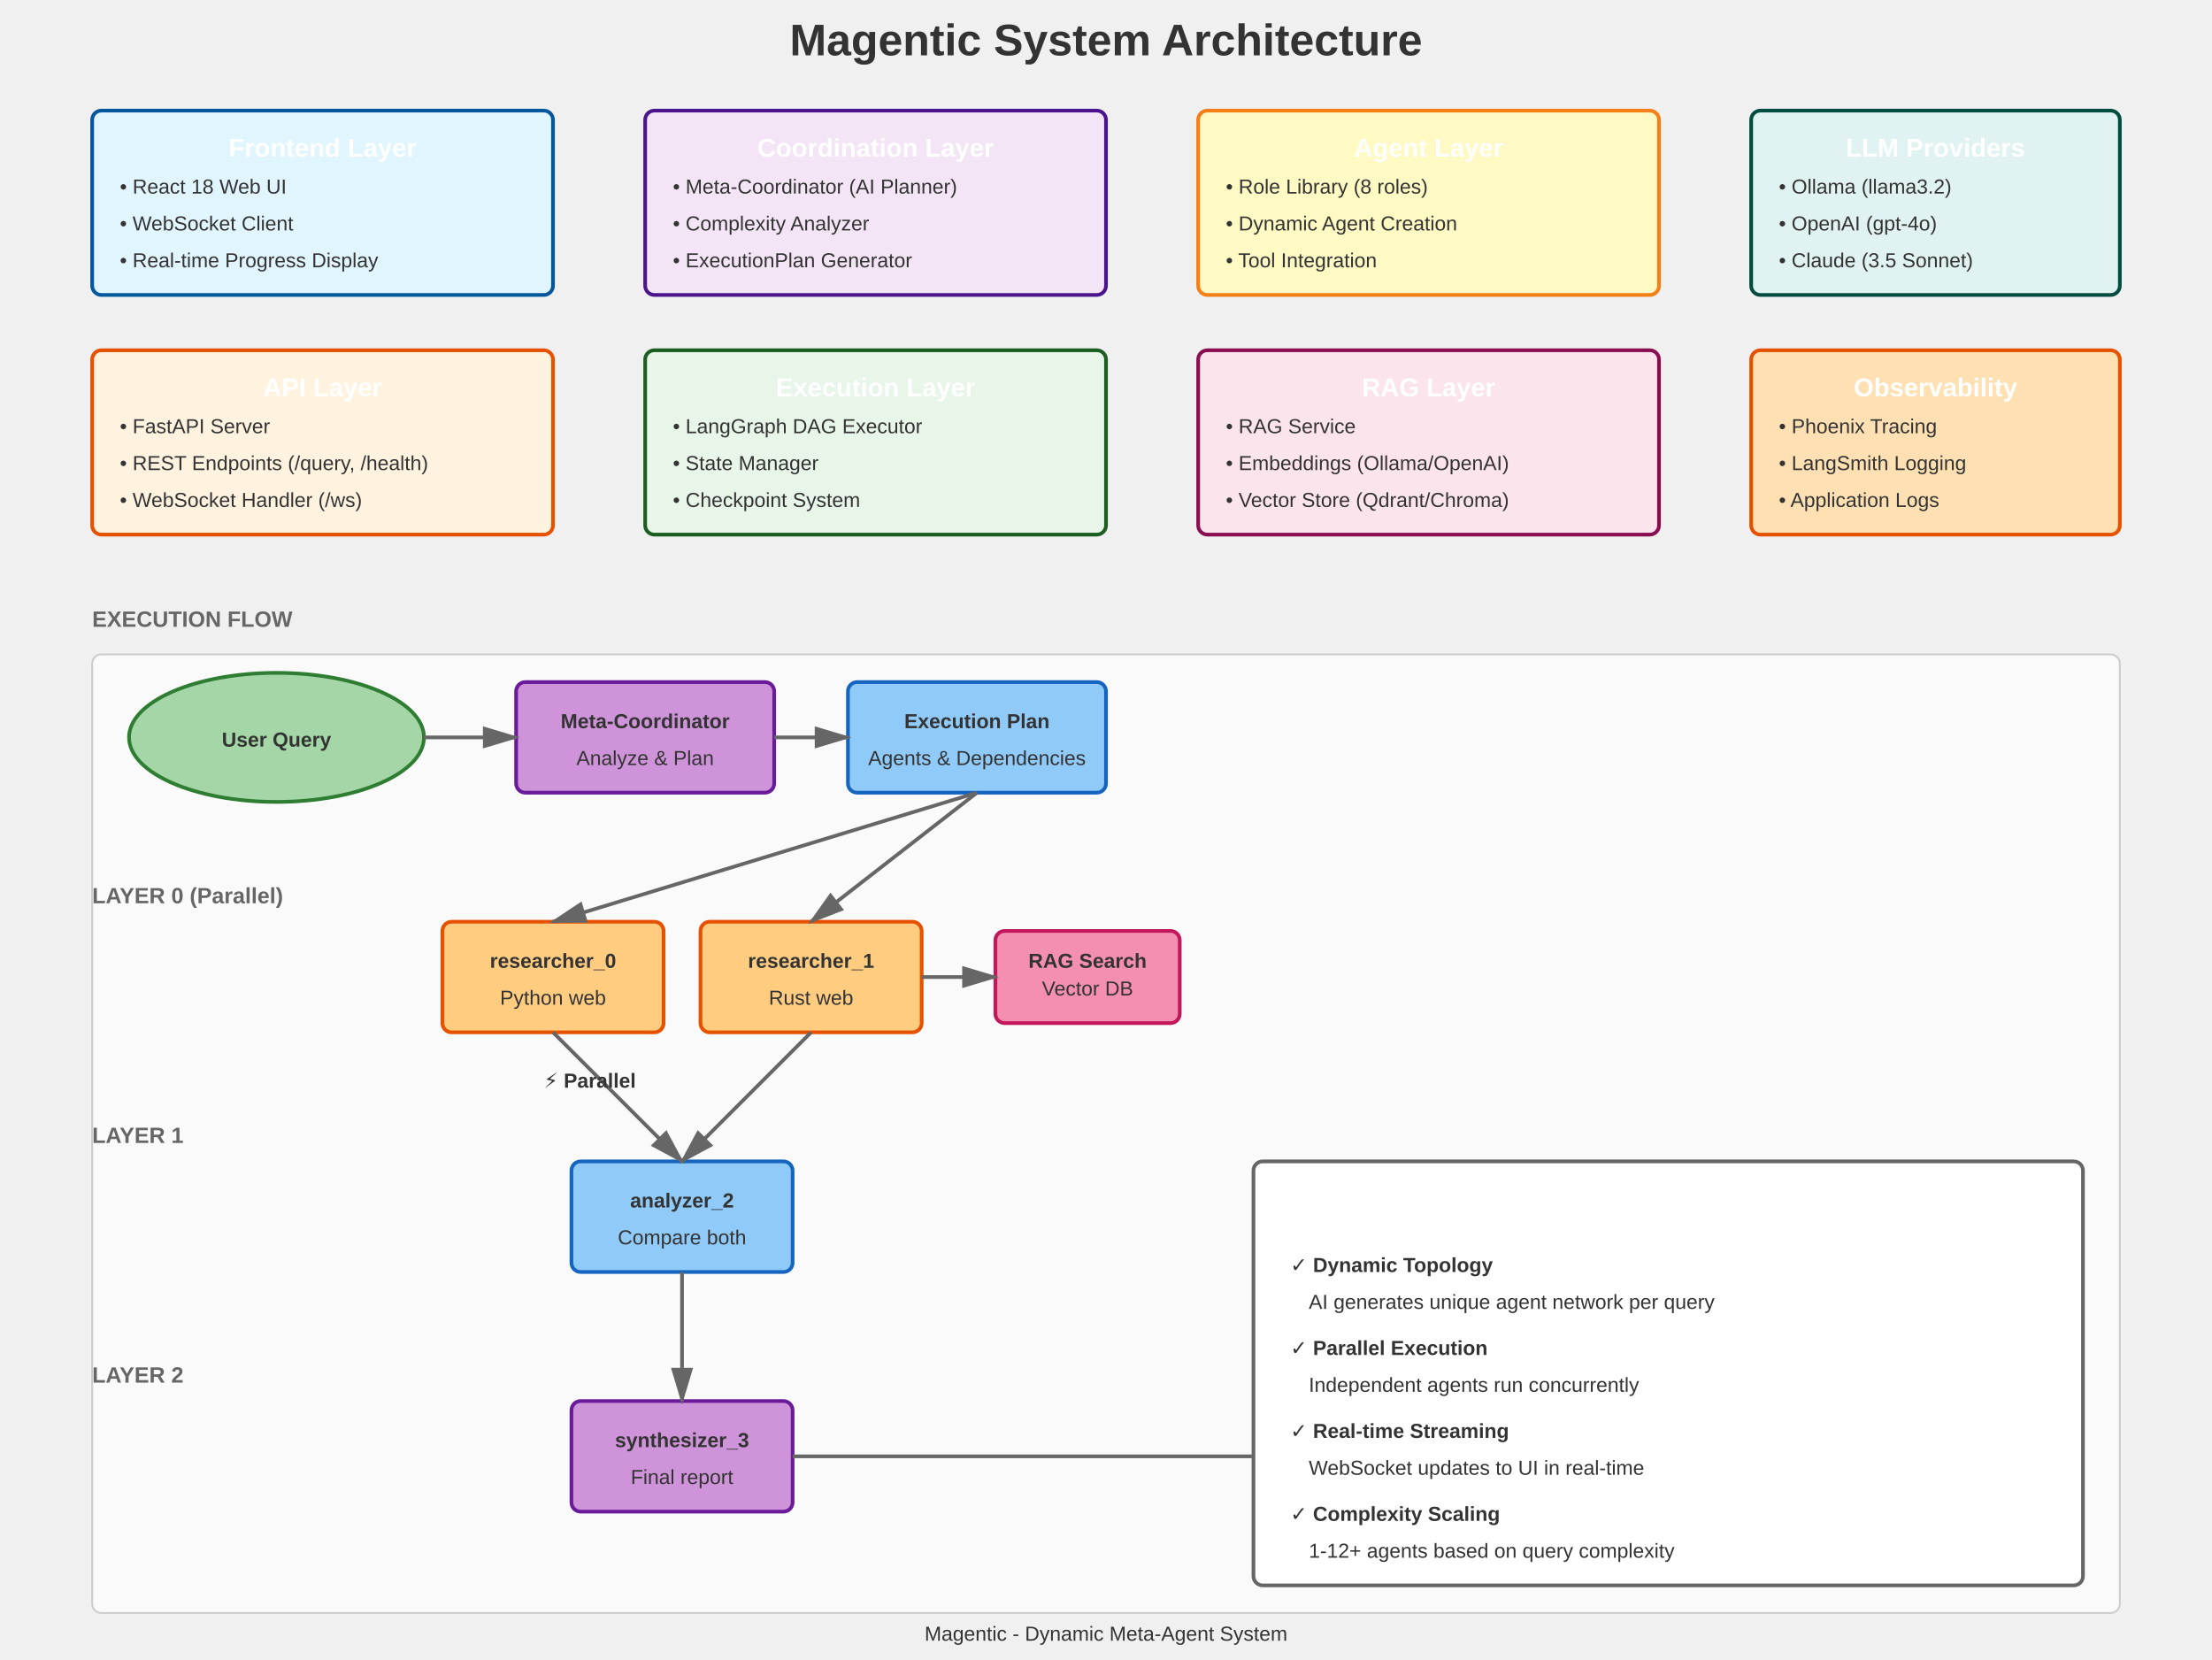
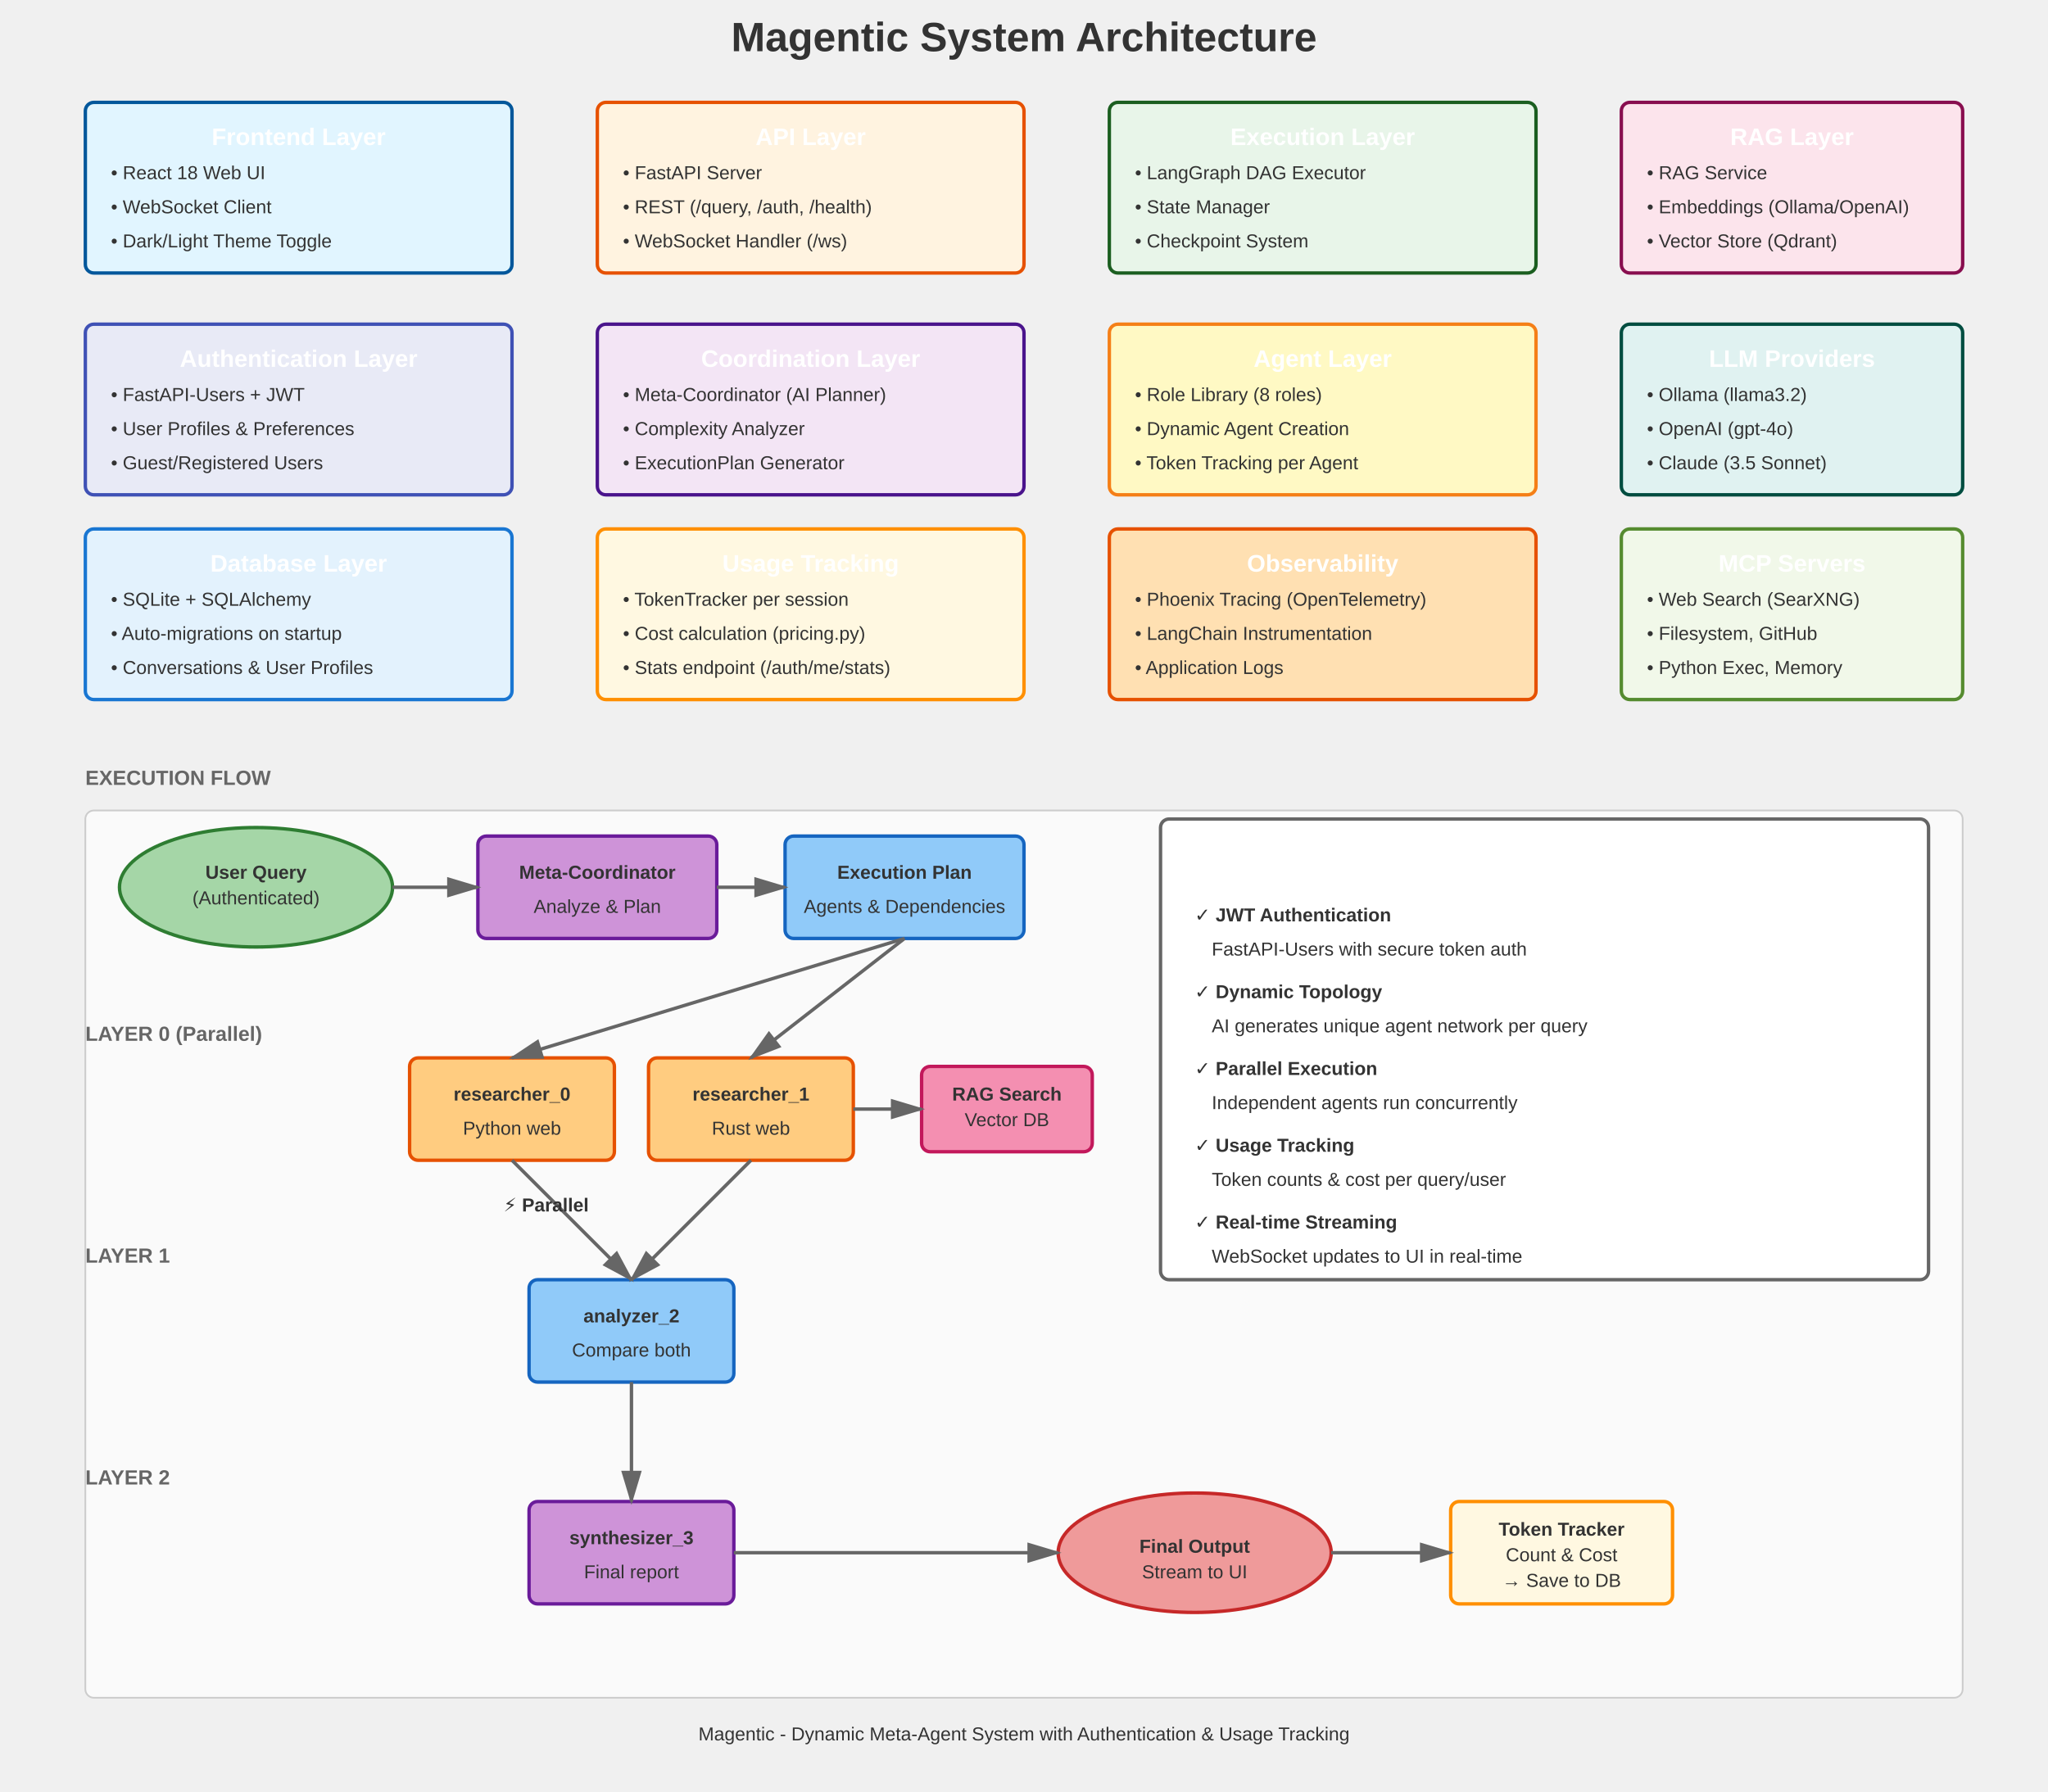
- <svg xmlns="http://www.w3.org/2000/svg" width="1200" height="900">
+ <svg xmlns="http://www.w3.org/2000/svg" width="1200" height="1050">
  <defs>
    <style>
      .title { font-family: Arial, sans-serif; font-size: 24px; font-weight: bold; fill: #333; }
      .box-title { font-family: Arial, sans-serif; font-size: 14px; font-weight: bold; fill: #fff; }
      .box-text { font-family: Arial, sans-serif; font-size: 11px; fill: #333; }
      .arrow { stroke: #666; stroke-width: 2; fill: none; marker-end: url(#arrowhead); }
      .layer-label { font-family: Arial, sans-serif; font-size: 12px; font-weight: bold; fill: #666; }
    </style>
    <marker id="arrowhead" markerWidth="10" markerHeight="10" refX="9" refY="3" orient="auto">
      <polygon points="0 0, 10 3, 0 6" fill="#666" />
    </marker>
  </defs>
  <text x="600" y="30" text-anchor="middle" class="title">Magentic System Architecture</text>
  <g id="frontend">
    <rect x="50" y="60" width="250" height="100" fill="#e1f5ff" stroke="#01579b" stroke-width="2" rx="5" />
    <text x="175" y="85" text-anchor="middle" class="box-title" fill="#01579b">Frontend Layer</text>
    <text x="65" y="105" class="box-text">• React 18 Web UI</text>
    <text x="65" y="125" class="box-text">• WebSocket Client</text>
-     <text x="65" y="145" class="box-text">• Real-time Progress Display</text>
+     <text x="65" y="145" class="box-text">• Dark/Light Theme Toggle</text>
+   </g>
+   <g id="auth">
+     <rect x="50" y="190" width="250" height="100" fill="#e8eaf6" stroke="#3f51b5" stroke-width="2" rx="5" />
+     <text x="175" y="215" text-anchor="middle" class="box-title" fill="#3f51b5">Authentication Layer</text>
+     <text x="65" y="235" class="box-text">• FastAPI-Users + JWT</text>
+     <text x="65" y="255" class="box-text">• User Profiles &amp; Preferences</text>
+     <text x="65" y="275" class="box-text">• Guest/Registered Users</text>
  </g>
  <g id="api">
-     <rect x="50" y="190" width="250" height="100" fill="#fff3e0" stroke="#e65100" stroke-width="2" rx="5" />
-     <text x="175" y="215" text-anchor="middle" class="box-title" fill="#e65100">API Layer</text>
-     <text x="65" y="235" class="box-text">• FastAPI Server</text>
-     <text x="65" y="255" class="box-text">• REST Endpoints (/query, /health)</text>
-     <text x="65" y="275" class="box-text">• WebSocket Handler (/ws)</text>
+     <rect x="350" y="60" width="250" height="100" fill="#fff3e0" stroke="#e65100" stroke-width="2" rx="5" />
+     <text x="475" y="85" text-anchor="middle" class="box-title" fill="#e65100">API Layer</text>
+     <text x="365" y="105" class="box-text">• FastAPI Server</text>
+     <text x="365" y="125" class="box-text">• REST (/query, /auth, /health)</text>
+     <text x="365" y="145" class="box-text">• WebSocket Handler (/ws)</text>
  </g>
  <g id="coordination">
-     <rect x="350" y="60" width="250" height="100" fill="#f3e5f5" stroke="#4a148c" stroke-width="2" rx="5" />
-     <text x="475" y="85" text-anchor="middle" class="box-title" fill="#4a148c">Coordination Layer</text>
-     <text x="365" y="105" class="box-text">• Meta-Coordinator (AI Planner)</text>
-     <text x="365" y="125" class="box-text">• Complexity Analyzer</text>
-     <text x="365" y="145" class="box-text">• ExecutionPlan Generator</text>
+     <rect x="350" y="190" width="250" height="100" fill="#f3e5f5" stroke="#4a148c" stroke-width="2" rx="5" />
+     <text x="475" y="215" text-anchor="middle" class="box-title" fill="#4a148c">Coordination Layer</text>
+     <text x="365" y="235" class="box-text">• Meta-Coordinator (AI Planner)</text>
+     <text x="365" y="255" class="box-text">• Complexity Analyzer</text>
+     <text x="365" y="275" class="box-text">• ExecutionPlan Generator</text>
  </g>
  <g id="execution">
-     <rect x="350" y="190" width="250" height="100" fill="#e8f5e9" stroke="#1b5e20" stroke-width="2" rx="5" />
-     <text x="475" y="215" text-anchor="middle" class="box-title" fill="#1b5e20">Execution Layer</text>
-     <text x="365" y="235" class="box-text">• LangGraph DAG Executor</text>
-     <text x="365" y="255" class="box-text">• State Manager</text>
-     <text x="365" y="275" class="box-text">• Checkpoint System</text>
+     <rect x="650" y="60" width="250" height="100" fill="#e8f5e9" stroke="#1b5e20" stroke-width="2" rx="5" />
+     <text x="775" y="85" text-anchor="middle" class="box-title" fill="#1b5e20">Execution Layer</text>
+     <text x="665" y="105" class="box-text">• LangGraph DAG Executor</text>
+     <text x="665" y="125" class="box-text">• State Manager</text>
+     <text x="665" y="145" class="box-text">• Checkpoint System</text>
  </g>
  <g id="agents">
-     <rect x="650" y="60" width="250" height="100" fill="#fff9c4" stroke="#f57f17" stroke-width="2" rx="5" />
-     <text x="775" y="85" text-anchor="middle" class="box-title" fill="#f57f17">Agent Layer</text>
-     <text x="665" y="105" class="box-text">• Role Library (8 roles)</text>
-     <text x="665" y="125" class="box-text">• Dynamic Agent Creation</text>
-     <text x="665" y="145" class="box-text">• Tool Integration</text>
+     <rect x="650" y="190" width="250" height="100" fill="#fff9c4" stroke="#f57f17" stroke-width="2" rx="5" />
+     <text x="775" y="215" text-anchor="middle" class="box-title" fill="#f57f17">Agent Layer</text>
+     <text x="665" y="235" class="box-text">• Role Library (8 roles)</text>
+     <text x="665" y="255" class="box-text">• Dynamic Agent Creation</text>
+     <text x="665" y="275" class="box-text">• Token Tracking per Agent</text>
  </g>
  <g id="rag">
-     <rect x="650" y="190" width="250" height="100" fill="#fce4ec" stroke="#880e4f" stroke-width="2" rx="5" />
-     <text x="775" y="215" text-anchor="middle" class="box-title" fill="#880e4f">RAG Layer</text>
-     <text x="665" y="235" class="box-text">• RAG Service</text>
-     <text x="665" y="255" class="box-text">• Embeddings (Ollama/OpenAI)</text>
-     <text x="665" y="275" class="box-text">• Vector Store (Qdrant/Chroma)</text>
+     <rect x="950" y="60" width="200" height="100" fill="#fce4ec" stroke="#880e4f" stroke-width="2" rx="5" />
+     <text x="1050" y="85" text-anchor="middle" class="box-title" fill="#880e4f">RAG Layer</text>
+     <text x="965" y="105" class="box-text">• RAG Service</text>
+     <text x="965" y="125" class="box-text">• Embeddings (Ollama/OpenAI)</text>
+     <text x="965" y="145" class="box-text">• Vector Store (Qdrant)</text>
  </g>
  <g id="llm">
-     <rect x="950" y="60" width="200" height="100" fill="#e0f2f1" stroke="#004d40" stroke-width="2" rx="5" />
-     <text x="1050" y="85" text-anchor="middle" class="box-title" fill="#004d40">LLM Providers</text>
-     <text x="965" y="105" class="box-text">• Ollama (llama3.2)</text>
-     <text x="965" y="125" class="box-text">• OpenAI (gpt-4o)</text>
-     <text x="965" y="145" class="box-text">• Claude (3.5 Sonnet)</text>
+     <rect x="950" y="190" width="200" height="100" fill="#e0f2f1" stroke="#004d40" stroke-width="2" rx="5" />
+     <text x="1050" y="215" text-anchor="middle" class="box-title" fill="#004d40">LLM Providers</text>
+     <text x="965" y="235" class="box-text">• Ollama (llama3.2)</text>
+     <text x="965" y="255" class="box-text">• OpenAI (gpt-4o)</text>
+     <text x="965" y="275" class="box-text">• Claude (3.5 Sonnet)</text>
+   </g>
+   <g id="database">
+     <rect x="50" y="310" width="250" height="100" fill="#e3f2fd" stroke="#1976d2" stroke-width="2" rx="5" />
+     <text x="175" y="335" text-anchor="middle" class="box-title" fill="#1976d2">Database Layer</text>
+     <text x="65" y="355" class="box-text">• SQLite + SQLAlchemy</text>
+     <text x="65" y="375" class="box-text">• Auto-migrations on startup</text>
+     <text x="65" y="395" class="box-text">• Conversations &amp; User Profiles</text>
+   </g>
+   <g id="tokens">
+     <rect x="350" y="310" width="250" height="100" fill="#fff8e1" stroke="#ff8f00" stroke-width="2" rx="5" />
+     <text x="475" y="335" text-anchor="middle" class="box-title" fill="#ff8f00">Usage Tracking</text>
+     <text x="365" y="355" class="box-text">• TokenTracker per session</text>
+     <text x="365" y="375" class="box-text">• Cost calculation (pricing.py)</text>
+     <text x="365" y="395" class="box-text">• Stats endpoint (/auth/me/stats)</text>
  </g>
  <g id="observability">
-     <rect x="950" y="190" width="200" height="100" fill="#ffe0b2" stroke="#e65100" stroke-width="2" rx="5" />
-     <text x="1050" y="215" text-anchor="middle" class="box-title" fill="#e65100">Observability</text>
-     <text x="965" y="235" class="box-text">• Phoenix Tracing</text>
-     <text x="965" y="255" class="box-text">• LangSmith Logging</text>
-     <text x="965" y="275" class="box-text">• Application Logs</text>
+     <rect x="650" y="310" width="250" height="100" fill="#ffe0b2" stroke="#e65100" stroke-width="2" rx="5" />
+     <text x="775" y="335" text-anchor="middle" class="box-title" fill="#e65100">Observability</text>
+     <text x="665" y="355" class="box-text">• Phoenix Tracing (OpenTelemetry)</text>
+     <text x="665" y="375" class="box-text">• LangChain Instrumentation</text>
+     <text x="665" y="395" class="box-text">• Application Logs</text>
+   </g>
+   <g id="mcp">
+     <rect x="950" y="310" width="200" height="100" fill="#f1f8e9" stroke="#558b2f" stroke-width="2" rx="5" />
+     <text x="1050" y="335" text-anchor="middle" class="box-title" fill="#558b2f">MCP Servers</text>
+     <text x="965" y="355" class="box-text">• Web Search (SearXNG)</text>
+     <text x="965" y="375" class="box-text">• Filesystem, GitHub</text>
+     <text x="965" y="395" class="box-text">• Python Exec, Memory</text>
  </g>
  <g id="execution-flow">
-     <text x="50" y="340" class="layer-label">EXECUTION FLOW</text>
-     <rect x="50" y="355" width="1100" height="520" fill="#fafafa" stroke="#ccc" stroke-width="1" rx="5" />
-     <ellipse cx="150" cy="400" rx="80" ry="35" fill="#a5d6a7" stroke="#2e7d32" stroke-width="2" />
-     <text x="150" y="405" text-anchor="middle" class="box-text" font-weight="bold">User Query</text>
-     <rect x="280" y="370" width="140" height="60" fill="#ce93d8" stroke="#6a1b9a" stroke-width="2" rx="5" />
-     <text x="350" y="395" text-anchor="middle" class="box-text" font-weight="bold">Meta-Coordinator</text>
-     <text x="350" y="415" text-anchor="middle" class="box-text">Analyze &amp; Plan</text>
-     <rect x="460" y="370" width="140" height="60" fill="#90caf9" stroke="#1565c0" stroke-width="2" rx="5" />
-     <text x="530" y="395" text-anchor="middle" class="box-text" font-weight="bold">Execution Plan</text>
-     <text x="530" y="415" text-anchor="middle" class="box-text">Agents &amp; Dependencies</text>
-     <text x="50" y="490" class="layer-label">LAYER 0 (Parallel)</text>
-     <rect x="240" y="500" width="120" height="60" fill="#ffcc80" stroke="#e65100" stroke-width="2" rx="5" />
-     <text x="300" y="525" text-anchor="middle" class="box-text" font-weight="bold">researcher_0</text>
-     <text x="300" y="545" text-anchor="middle" class="box-text" font-size="9">Python web</text>
-     <rect x="380" y="500" width="120" height="60" fill="#ffcc80" stroke="#e65100" stroke-width="2" rx="5" />
-     <text x="440" y="525" text-anchor="middle" class="box-text" font-weight="bold">researcher_1</text>
-     <text x="440" y="545" text-anchor="middle" class="box-text" font-size="9">Rust web</text>
-     <rect x="540" y="505" width="100" height="50" fill="#f48fb1" stroke="#c2185b" stroke-width="2" rx="5" />
-     <text x="590" y="525" text-anchor="middle" class="box-text" font-weight="bold">RAG Search</text>
-     <text x="590" y="540" text-anchor="middle" class="box-text" font-size="9">Vector DB</text>
-     <text x="50" y="620" class="layer-label">LAYER 1</text>
-     <rect x="310" y="630" width="120" height="60" fill="#90caf9" stroke="#1565c0" stroke-width="2" rx="5" />
-     <text x="370" y="655" text-anchor="middle" class="box-text" font-weight="bold">analyzer_2</text>
-     <text x="370" y="675" text-anchor="middle" class="box-text" font-size="9">Compare both</text>
-     <text x="50" y="750" class="layer-label">LAYER 2</text>
-     <rect x="310" y="760" width="120" height="60" fill="#ce93d8" stroke="#6a1b9a" stroke-width="2" rx="5" />
-     <text x="370" y="785" text-anchor="middle" class="box-text" font-weight="bold">synthesizer_3</text>
-     <text x="370" y="805" text-anchor="middle" class="box-text" font-size="9">Final report</text>
-     <ellipse cx="1000" cy="790" rx="80" ry="35" fill="#ef9a9a" stroke="#c62828" stroke-width="2" />
-     <text x="1000" y="790" text-anchor="middle" class="box-text" font-weight="bold">Final Output</text>
-     <text x="1000" y="805" text-anchor="middle" class="box-text" font-size="9">Stream to UI</text>
-     <path d="M 230 400 L 280 400" class="arrow" />
-     <path d="M 420 400 L 460 400" class="arrow" />
-     <path d="M 530 430 L 300 500" class="arrow" />
-     <path d="M 530 430 L 440 500" class="arrow" />
-     <path d="M 300 560 L 370 630" class="arrow" />
-     <path d="M 440 560 L 370 630" class="arrow" />
-     <path d="M 370 690 L 370 760" class="arrow" />
-     <path d="M 430 790 L 920 790" class="arrow" />
-     <path d="M 500 530 L 540 530" class="arrow" />
-     <text x="320" y="590" text-anchor="middle" class="box-text" fill="#e65100" font-weight="bold">⚡ Parallel</text>
+     <text x="50" y="460" class="layer-label">EXECUTION FLOW</text>
+     <rect x="50" y="475" width="1100" height="520" fill="#fafafa" stroke="#ccc" stroke-width="1" rx="5" />
+     <ellipse cx="150" cy="520" rx="80" ry="35" fill="#a5d6a7" stroke="#2e7d32" stroke-width="2" />
+     <text x="150" y="515" text-anchor="middle" class="box-text" font-weight="bold">User Query</text>
+     <text x="150" y="530" text-anchor="middle" class="box-text" font-size="9">(Authenticated)</text>
+     <rect x="280" y="490" width="140" height="60" fill="#ce93d8" stroke="#6a1b9a" stroke-width="2" rx="5" />
+     <text x="350" y="515" text-anchor="middle" class="box-text" font-weight="bold">Meta-Coordinator</text>
+     <text x="350" y="535" text-anchor="middle" class="box-text">Analyze &amp; Plan</text>
+     <rect x="460" y="490" width="140" height="60" fill="#90caf9" stroke="#1565c0" stroke-width="2" rx="5" />
+     <text x="530" y="515" text-anchor="middle" class="box-text" font-weight="bold">Execution Plan</text>
+     <text x="530" y="535" text-anchor="middle" class="box-text">Agents &amp; Dependencies</text>
+     <text x="50" y="610" class="layer-label">LAYER 0 (Parallel)</text>
+     <rect x="240" y="620" width="120" height="60" fill="#ffcc80" stroke="#e65100" stroke-width="2" rx="5" />
+     <text x="300" y="645" text-anchor="middle" class="box-text" font-weight="bold">researcher_0</text>
+     <text x="300" y="665" text-anchor="middle" class="box-text" font-size="9">Python web</text>
+     <rect x="380" y="620" width="120" height="60" fill="#ffcc80" stroke="#e65100" stroke-width="2" rx="5" />
+     <text x="440" y="645" text-anchor="middle" class="box-text" font-weight="bold">researcher_1</text>
+     <text x="440" y="665" text-anchor="middle" class="box-text" font-size="9">Rust web</text>
+     <rect x="540" y="625" width="100" height="50" fill="#f48fb1" stroke="#c2185b" stroke-width="2" rx="5" />
+     <text x="590" y="645" text-anchor="middle" class="box-text" font-weight="bold">RAG Search</text>
+     <text x="590" y="660" text-anchor="middle" class="box-text" font-size="9">Vector DB</text>
+     <text x="50" y="740" class="layer-label">LAYER 1</text>
+     <rect x="310" y="750" width="120" height="60" fill="#90caf9" stroke="#1565c0" stroke-width="2" rx="5" />
+     <text x="370" y="775" text-anchor="middle" class="box-text" font-weight="bold">analyzer_2</text>
+     <text x="370" y="795" text-anchor="middle" class="box-text" font-size="9">Compare both</text>
+     <text x="50" y="870" class="layer-label">LAYER 2</text>
+     <rect x="310" y="880" width="120" height="60" fill="#ce93d8" stroke="#6a1b9a" stroke-width="2" rx="5" />
+     <text x="370" y="905" text-anchor="middle" class="box-text" font-weight="bold">synthesizer_3</text>
+     <text x="370" y="925" text-anchor="middle" class="box-text" font-size="9">Final report</text>
+     <ellipse cx="700" cy="910" rx="80" ry="35" fill="#ef9a9a" stroke="#c62828" stroke-width="2" />
+     <text x="700" y="910" text-anchor="middle" class="box-text" font-weight="bold">Final Output</text>
+     <text x="700" y="925" text-anchor="middle" class="box-text" font-size="9">Stream to UI</text>
+     <rect x="850" y="880" width="130" height="60" fill="#fff8e1" stroke="#ff8f00" stroke-width="2" rx="5" />
+     <text x="915" y="900" text-anchor="middle" class="box-text" font-weight="bold">Token Tracker</text>
+     <text x="915" y="915" text-anchor="middle" class="box-text" font-size="9">Count &amp; Cost</text>
+     <text x="915" y="930" text-anchor="middle" class="box-text" font-size="9">→ Save to DB</text>
+     <path d="M 230 520 L 280 520" class="arrow" />
+     <path d="M 420 520 L 460 520" class="arrow" />
+     <path d="M 530 550 L 300 620" class="arrow" />
+     <path d="M 530 550 L 440 620" class="arrow" />
+     <path d="M 300 680 L 370 750" class="arrow" />
+     <path d="M 440 680 L 370 750" class="arrow" />
+     <path d="M 370 810 L 370 880" class="arrow" />
+     <path d="M 430 910 L 620 910" class="arrow" />
+     <path d="M 780 910 L 850 910" class="arrow" />
+     <path d="M 500 650 L 540 650" class="arrow" />
+     <text x="320" y="710" text-anchor="middle" class="box-text" fill="#e65100" font-weight="bold">⚡ Parallel</text>
  </g>
  <g id="features">
-     <rect x="680" y="630" width="450" height="230" fill="#fff" stroke="#666" stroke-width="2" rx="5" />
-     <text x="905" y="660" text-anchor="middle" class="box-title" fill="#333">Key Features</text>
-     <text x="700" y="690" class="box-text" font-weight="bold">✓ Dynamic Topology</text>
-     <text x="710" y="710" class="box-text">AI generates unique agent network per query</text>
-     <text x="700" y="735" class="box-text" font-weight="bold">✓ Parallel Execution</text>
-     <text x="710" y="755" class="box-text">Independent agents run concurrently</text>
-     <text x="700" y="780" class="box-text" font-weight="bold">✓ Real-time Streaming</text>
-     <text x="710" y="800" class="box-text">WebSocket updates to UI in real-time</text>
-     <text x="700" y="825" class="box-text" font-weight="bold">✓ Complexity Scaling</text>
-     <text x="710" y="845" class="box-text">1-12+ agents based on query complexity</text>
+     <rect x="680" y="480" width="450" height="270" fill="#fff" stroke="#666" stroke-width="2" rx="5" />
+     <text x="905" y="510" text-anchor="middle" class="box-title" fill="#333">Key Features</text>
+     <text x="700" y="540" class="box-text" font-weight="bold">✓ JWT Authentication</text>
+     <text x="710" y="560" class="box-text">FastAPI-Users with secure token auth</text>
+     <text x="700" y="585" class="box-text" font-weight="bold">✓ Dynamic Topology</text>
+     <text x="710" y="605" class="box-text">AI generates unique agent network per query</text>
+     <text x="700" y="630" class="box-text" font-weight="bold">✓ Parallel Execution</text>
+     <text x="710" y="650" class="box-text">Independent agents run concurrently</text>
+     <text x="700" y="675" class="box-text" font-weight="bold">✓ Usage Tracking</text>
+     <text x="710" y="695" class="box-text">Token counts &amp; cost per query/user</text>
+     <text x="700" y="720" class="box-text" font-weight="bold">✓ Real-time Streaming</text>
+     <text x="710" y="740" class="box-text">WebSocket updates to UI in real-time</text>
  </g>
-   <text x="600" y="890" text-anchor="middle" class="box-text" fill="#999">Magentic - Dynamic Meta-Agent System</text>
+   <text x="600" y="1020" text-anchor="middle" class="box-text" fill="#999">Magentic - Dynamic Meta-Agent System with Authentication &amp; Usage Tracking</text>
</svg>
